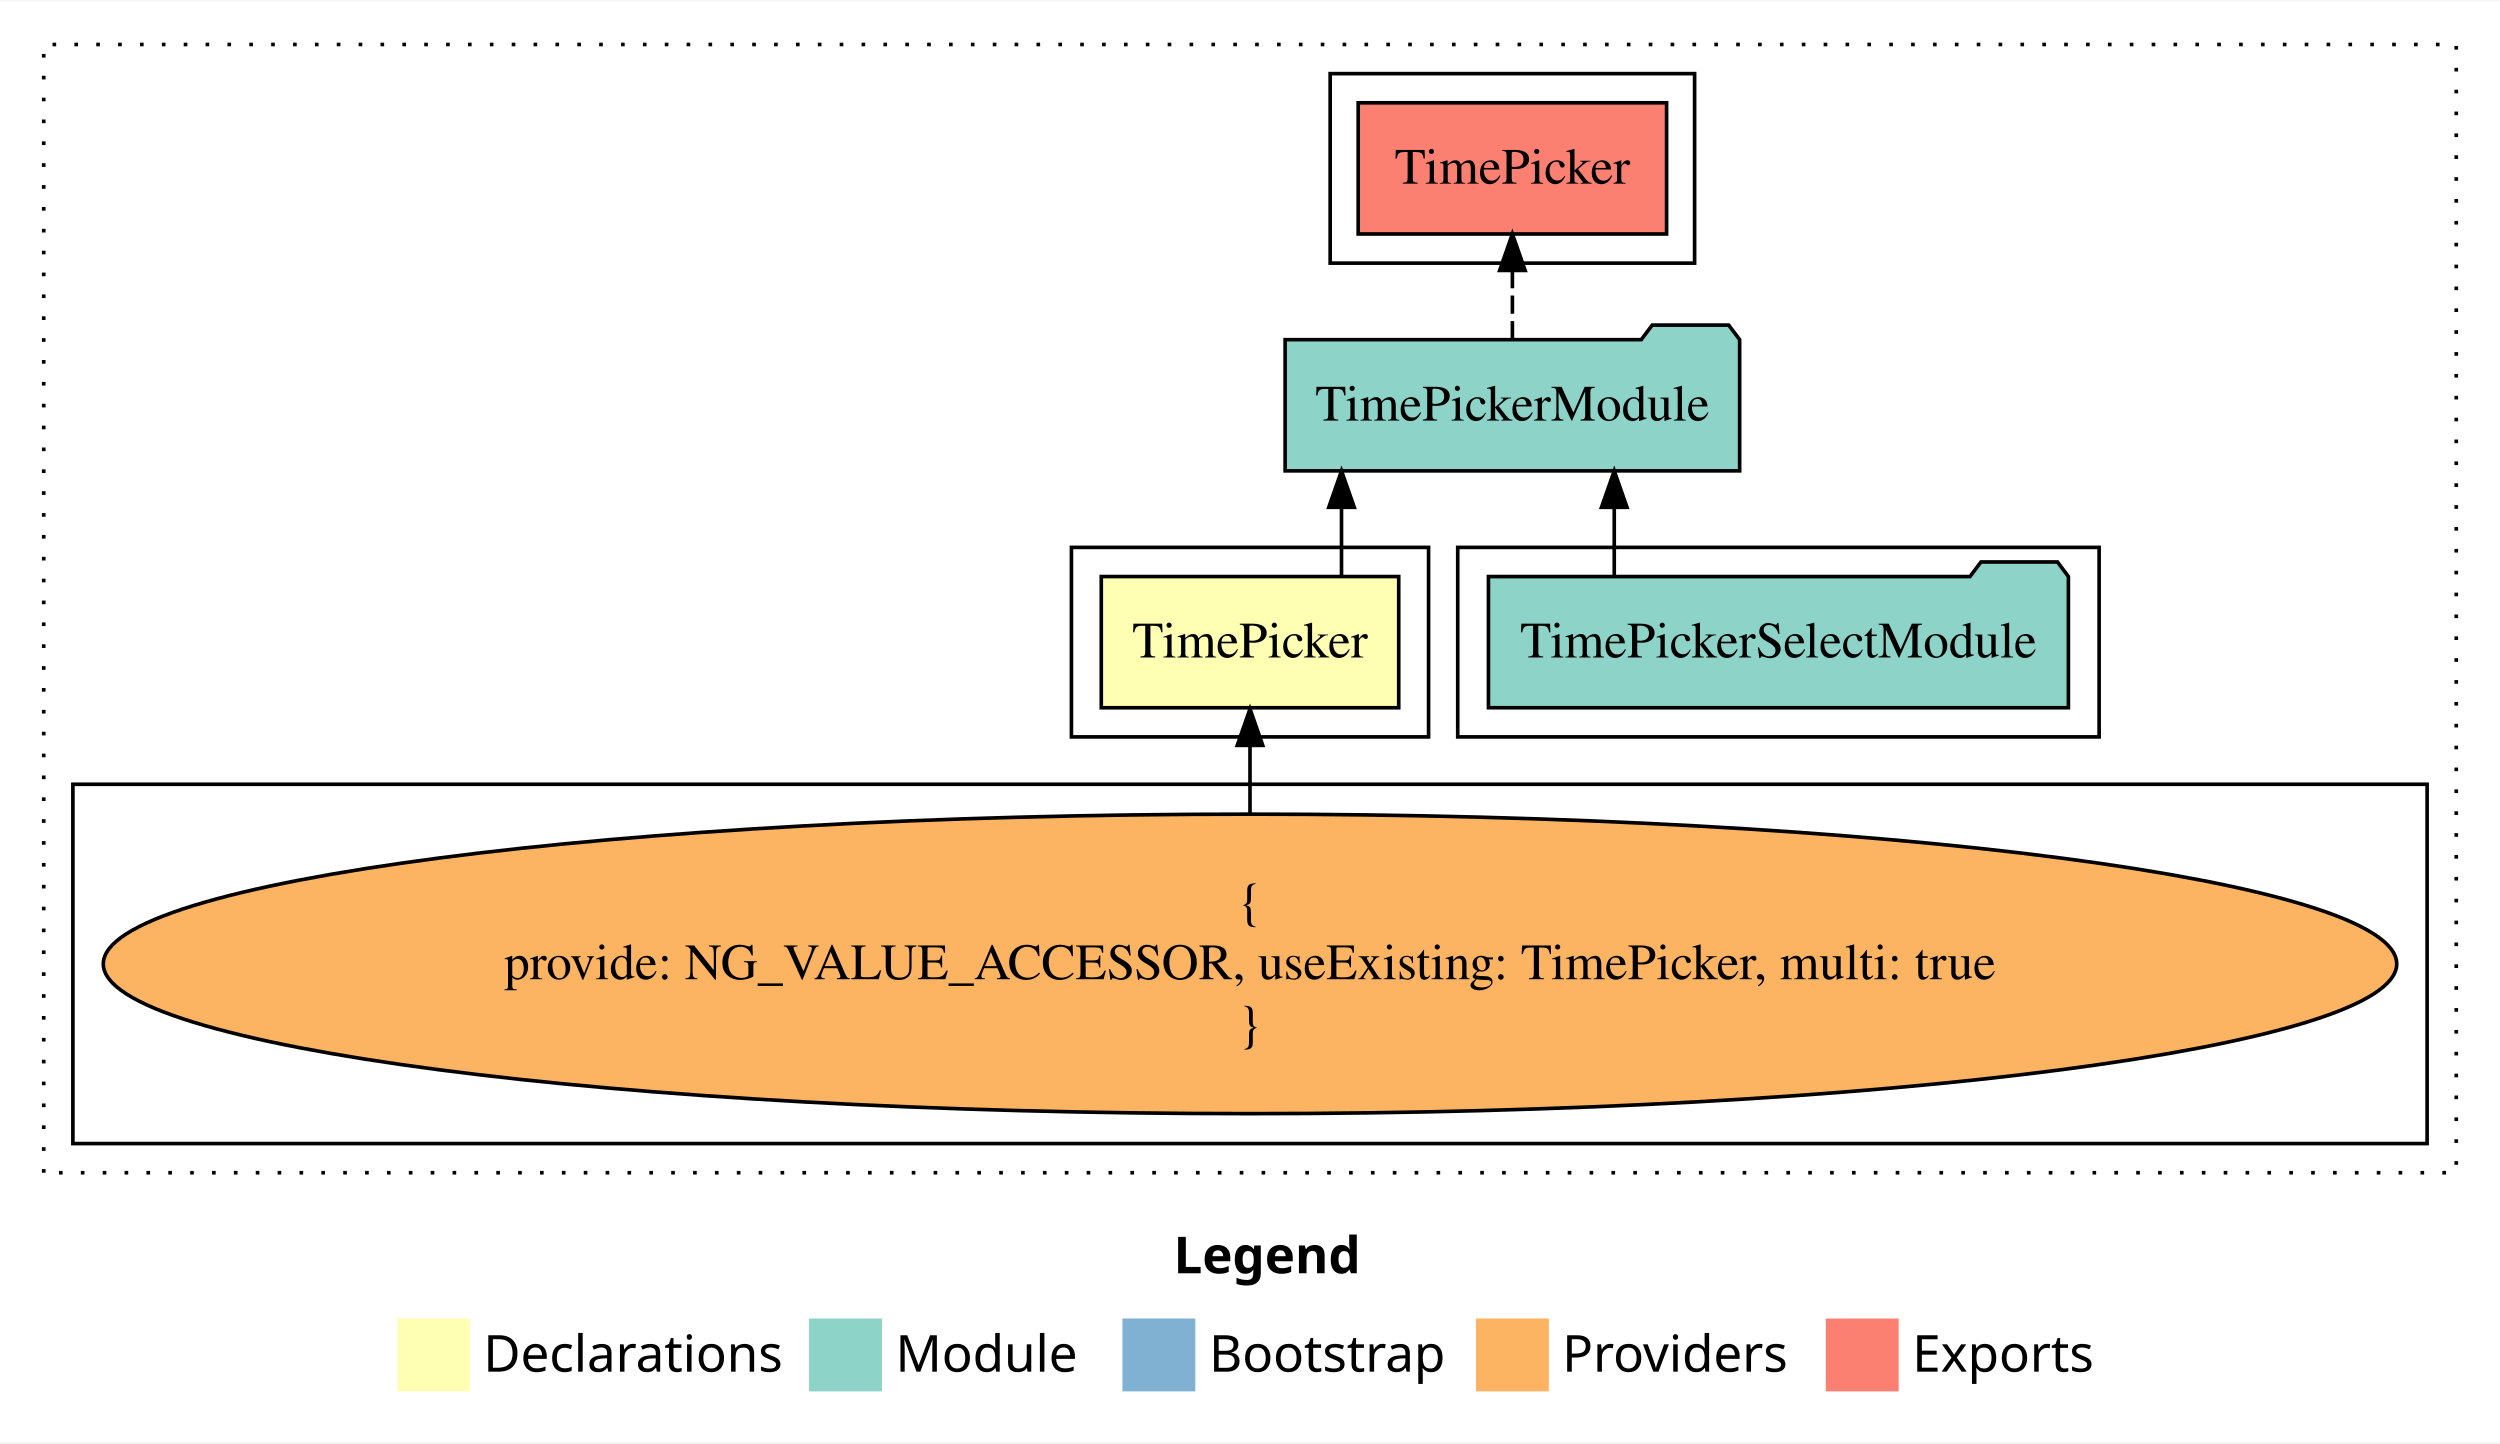
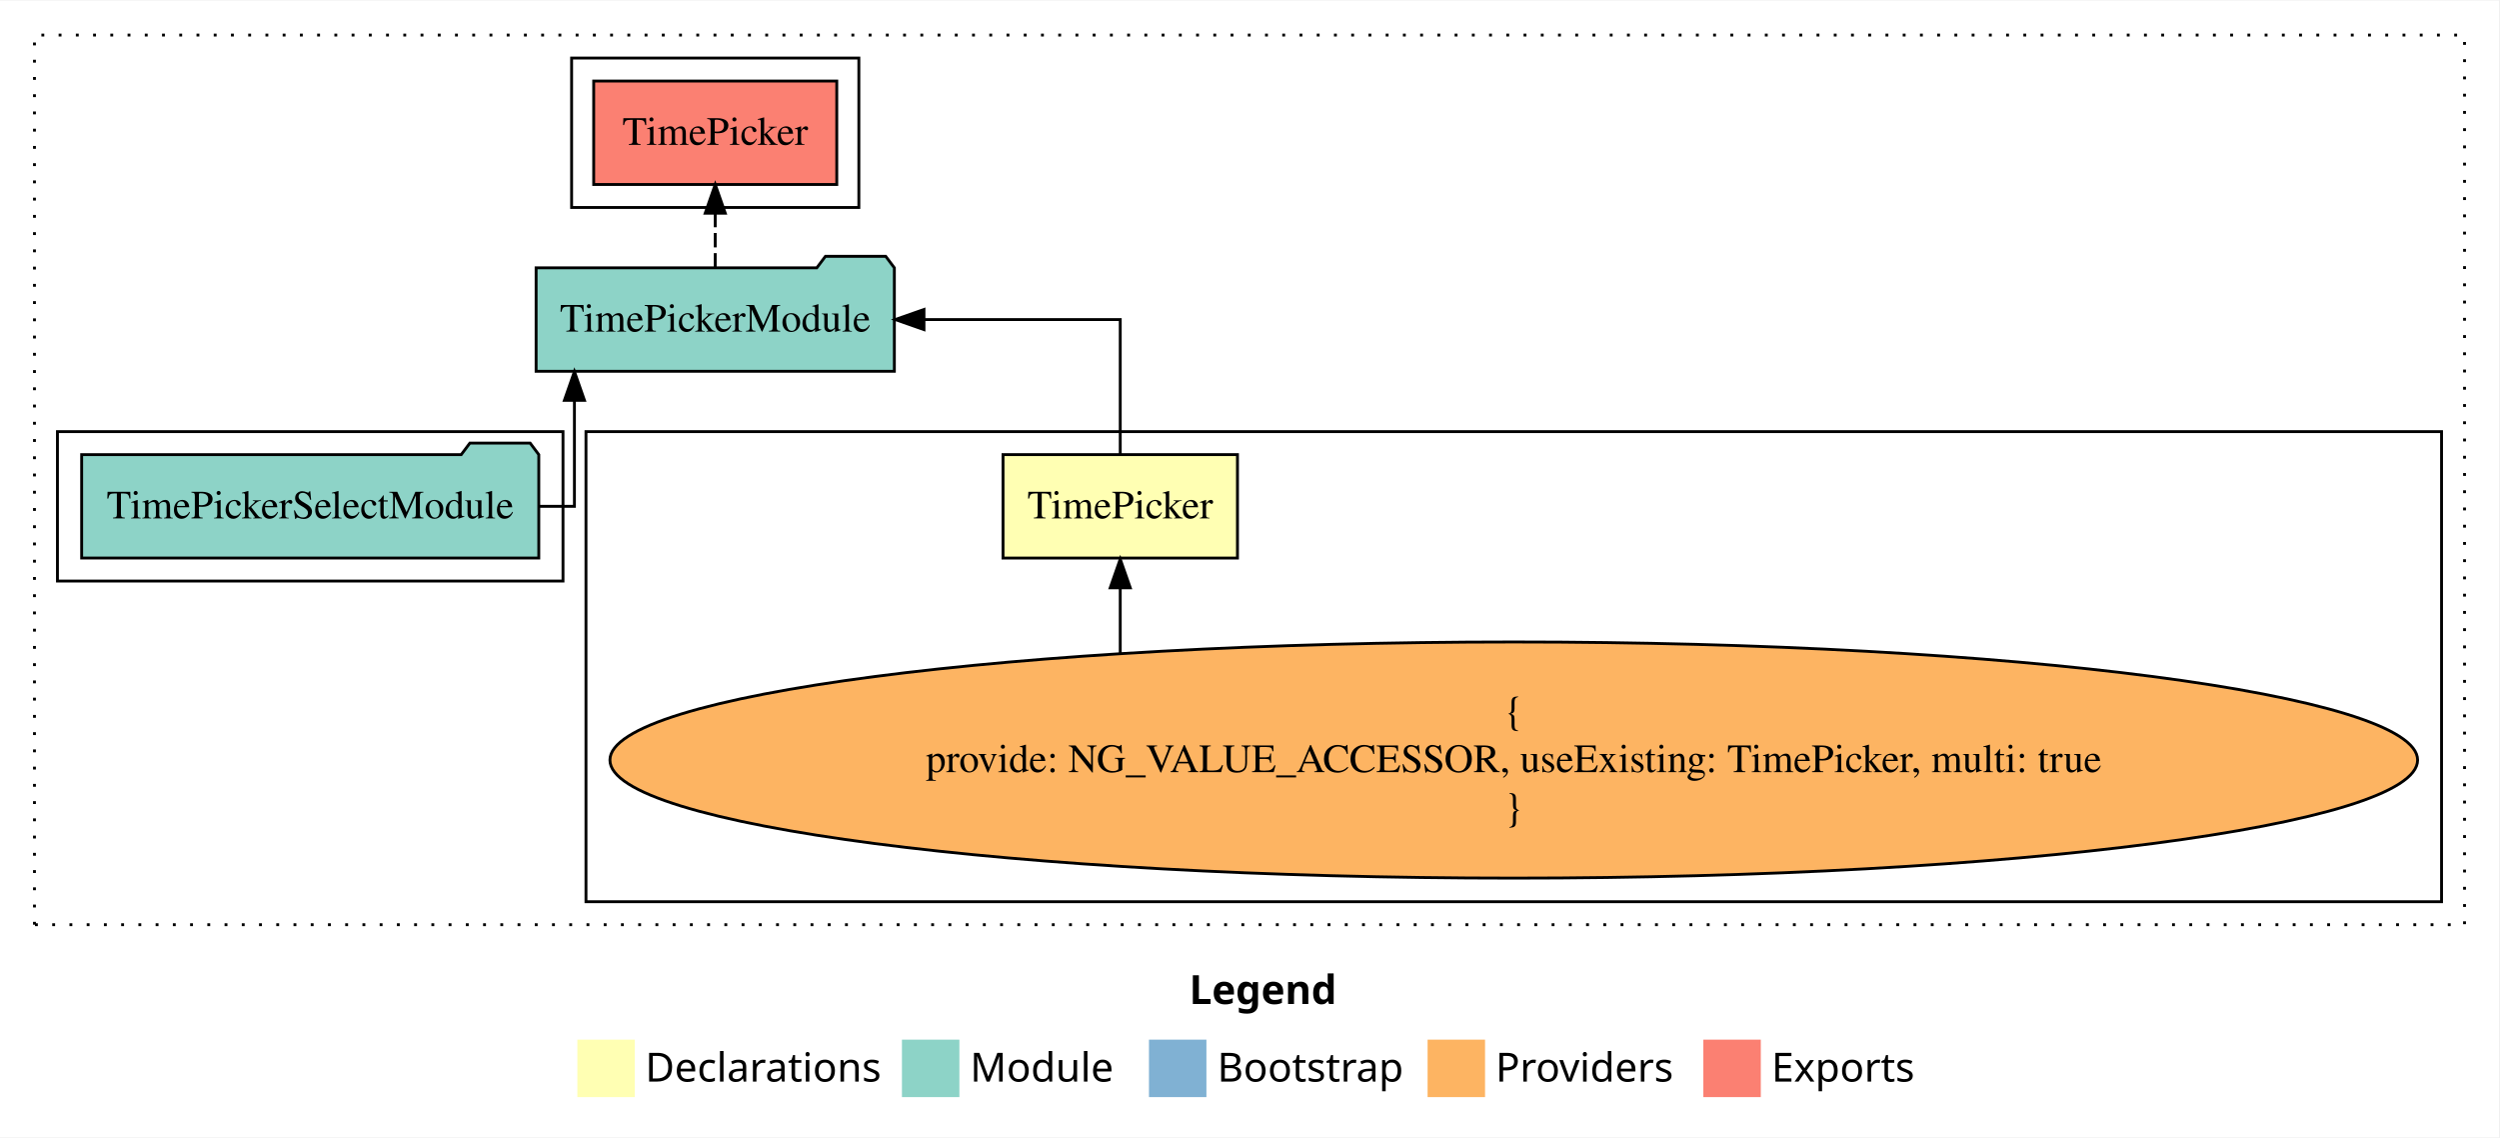
- <svg xmlns="http://www.w3.org/2000/svg" width="686pt" height="396pt" viewBox="0.00 0.00 686.00 395.59">
+ <svg xmlns="http://www.w3.org/2000/svg" width="870pt" height="396pt" viewBox="0.00 0.00 870.00 395.59">
  <g id="graph0" class="graph" transform="scale(1 1) rotate(0) translate(4 391.59)">
-     <polygon fill="white" stroke="transparent" points="-4,4 -4,-391.59 682,-391.59 682,4 -4,4" />
-     <text text-anchor="start" x="318.01" y="-42.4" font-family="Times-12" font-weight="bold" font-size="14.00">Legend</text>
-     <polygon fill="#ffffb3" stroke="transparent" points="105,-10 105,-30 125,-30 125,-10 105,-10" />
-     <text text-anchor="start" x="128.63" y="-15.4" font-family="Times-12" font-size="14.00">  Declarations</text>
-     <polygon fill="#8dd3c7" stroke="transparent" points="218,-10 218,-30 238,-30 238,-10 218,-10" />
-     <text text-anchor="start" x="241.73" y="-15.4" font-family="Times-12" font-size="14.00">  Module</text>
-     <polygon fill="#80b1d3" stroke="transparent" points="304,-10 304,-30 324,-30 324,-10 304,-10" />
-     <text text-anchor="start" x="327.78" y="-15.4" font-family="Times-12" font-size="14.00">  Bootstrap</text>
-     <polygon fill="#fdb462" stroke="transparent" points="401,-10 401,-30 421,-30 421,-10 401,-10" />
-     <text text-anchor="start" x="424.67" y="-15.4" font-family="Times-12" font-size="14.00">  Providers</text>
-     <polygon fill="#fb8072" stroke="transparent" points="497,-10 497,-30 517,-30 517,-10 497,-10" />
-     <text text-anchor="start" x="520.73" y="-15.4" font-family="Times-12" font-size="14.00">  Exports</text>
+     <polygon fill="white" stroke="transparent" points="-4,4 -4,-391.59 866,-391.59 866,4 -4,4" />
+     <text text-anchor="start" x="410.01" y="-42.4" font-family="Times-12" font-weight="bold" font-size="14.00">Legend</text>
+     <polygon fill="#ffffb3" stroke="transparent" points="197,-10 197,-30 217,-30 217,-10 197,-10" />
+     <text text-anchor="start" x="220.63" y="-15.4" font-family="Times-12" font-size="14.00">  Declarations</text>
+     <polygon fill="#8dd3c7" stroke="transparent" points="310,-10 310,-30 330,-30 330,-10 310,-10" />
+     <text text-anchor="start" x="333.73" y="-15.4" font-family="Times-12" font-size="14.00">  Module</text>
+     <polygon fill="#80b1d3" stroke="transparent" points="396,-10 396,-30 416,-30 416,-10 396,-10" />
+     <text text-anchor="start" x="419.78" y="-15.4" font-family="Times-12" font-size="14.00">  Bootstrap</text>
+     <polygon fill="#fdb462" stroke="transparent" points="493,-10 493,-30 513,-30 513,-10 493,-10" />
+     <text text-anchor="start" x="516.67" y="-15.4" font-family="Times-12" font-size="14.00">  Providers</text>
+     <polygon fill="#fb8072" stroke="transparent" points="589,-10 589,-30 609,-30 609,-10 589,-10" />
+     <text text-anchor="start" x="612.73" y="-15.4" font-family="Times-12" font-size="14.00">  Exports</text>
    <g id="clust1" class="cluster">
-       <polygon fill="none" stroke="black" stroke-dasharray="1,5" points="8,-70 8,-379.59 670,-379.59 670,-70 8,-70" />
+       <polygon fill="none" stroke="black" stroke-dasharray="1,5" points="8,-70 8,-379.59 854,-379.59 854,-70 8,-70" />
    </g>
-     <g id="clust2" class="cluster">
-       <polygon fill="none" stroke="black" points="290,-189.59 290,-241.59 388,-241.59 388,-189.59 290,-189.59" />
+     <g id="clust3" class="cluster">
+       <polygon fill="none" stroke="black" points="200,-78 200,-241.59 846,-241.59 846,-78 200,-78" />
    </g>
    <g id="clust4" class="cluster">
-       <polygon fill="none" stroke="black" points="396,-189.59 396,-241.59 572,-241.59 572,-189.59 396,-189.59" />
+       <polygon fill="none" stroke="black" points="16,-189.59 16,-241.59 192,-241.59 192,-189.59 16,-189.59" />
    </g>
    <g id="clust5" class="cluster">
-       <polygon fill="none" stroke="black" points="361,-319.59 361,-371.59 461,-371.59 461,-319.59 361,-319.59" />
-     </g>
-     <g id="clust3" class="cluster">
-       <polygon fill="none" stroke="black" points="16,-78 16,-176.59 662,-176.59 662,-78 16,-78" />
+       <polygon fill="none" stroke="black" points="195,-319.59 195,-371.59 295,-371.59 295,-319.59 195,-319.59" />
    </g>
    <g id="node1" class="node">
-       <polygon fill="#ffffb3" stroke="black" points="379.81,-233.59 298.19,-233.59 298.19,-197.59 379.81,-197.59 379.81,-233.59" />
-       <text text-anchor="middle" x="339" y="-211.39" font-family="Times,serif" font-size="14.00">TimePicker</text>
+       <polygon fill="#ffffb3" stroke="black" points="426.81,-233.59 345.19,-233.59 345.19,-197.59 426.81,-197.59 426.81,-233.59" />
+       <text text-anchor="middle" x="386" y="-211.39" font-family="Times,serif" font-size="14.00">TimePicker</text>
    </g>
    <g id="node2" class="node">
-       <polygon fill="#8dd3c7" stroke="black" points="473.36,-298.59 470.36,-302.59 449.36,-302.59 446.36,-298.59 348.64,-298.59 348.64,-262.59 473.36,-262.59 473.36,-298.59" />
-       <text text-anchor="middle" x="411" y="-276.39" font-family="Times,serif" font-size="14.00">TimePickerModule</text>
+       <polygon fill="#8dd3c7" stroke="black" points="307.36,-298.59 304.36,-302.59 283.36,-302.59 280.36,-298.59 182.64,-298.59 182.64,-262.59 307.36,-262.59 307.36,-298.59" />
+       <text text-anchor="middle" x="245" y="-276.39" font-family="Times,serif" font-size="14.00">TimePickerModule</text>
    </g>
    <g id="edge1" class="edge">
-       <path fill="none" stroke="black" d="M364.11,-233.7C364.11,-233.7 364.11,-252.58 364.11,-252.58" />
-       <polygon fill="black" stroke="black" points="360.61,-252.58 364.11,-262.58 367.61,-252.58 360.61,-252.58" />
+       <path fill="none" stroke="black" d="M386,-233.7C386,-252.93 386,-280.59 386,-280.59 386,-280.59 317.67,-280.59 317.67,-280.59" />
+       <polygon fill="black" stroke="black" points="317.67,-277.09 307.67,-280.59 317.67,-284.09 317.67,-277.09" />
    </g>
    <g id="node5" class="node">
-       <polygon fill="#fb8072" stroke="black" points="453.31,-363.59 368.69,-363.59 368.69,-327.59 453.31,-327.59 453.31,-363.59" />
-       <text text-anchor="middle" x="411" y="-341.39" font-family="Times,serif" font-size="14.00">TimePicker </text>
+       <polygon fill="#fb8072" stroke="black" points="287.31,-363.59 202.69,-363.59 202.69,-327.59 287.31,-327.59 287.31,-363.59" />
+       <text text-anchor="middle" x="245" y="-341.39" font-family="Times,serif" font-size="14.00">TimePicker </text>
    </g>
    <g id="edge4" class="edge">
-       <path fill="none" stroke="black" stroke-dasharray="5,2" d="M411,-298.7C411,-298.7 411,-317.58 411,-317.58" />
-       <polygon fill="black" stroke="black" points="407.5,-317.58 411,-327.58 414.5,-317.58 407.5,-317.58" />
+       <path fill="none" stroke="black" stroke-dasharray="5,2" d="M245,-298.7C245,-298.7 245,-317.58 245,-317.58" />
+       <polygon fill="black" stroke="black" points="241.5,-317.58 245,-327.58 248.5,-317.58 241.5,-317.58" />
    </g>
    <g id="node3" class="node">
-       <ellipse fill="#fdb462" stroke="black" cx="339" cy="-127.3" rx="314.66" ry="41.09" />
-       <text text-anchor="middle" x="339" y="-139.9" font-family="Times,serif" font-size="14.00">{</text>
-       <text text-anchor="middle" x="339" y="-123.1" font-family="Times,serif" font-size="14.00">    provide: NG_VALUE_ACCESSOR, useExisting: TimePicker, multi: true</text>
-       <text text-anchor="middle" x="339" y="-106.3" font-family="Times,serif" font-size="14.00">}</text>
+       <ellipse fill="#fdb462" stroke="black" cx="523" cy="-127.3" rx="314.66" ry="41.09" />
+       <text text-anchor="middle" x="523" y="-139.9" font-family="Times,serif" font-size="14.00">{</text>
+       <text text-anchor="middle" x="523" y="-123.1" font-family="Times,serif" font-size="14.00">    provide: NG_VALUE_ACCESSOR, useExisting: TimePicker, multi: true</text>
+       <text text-anchor="middle" x="523" y="-106.3" font-family="Times,serif" font-size="14.00">}</text>
    </g>
    <g id="edge2" class="edge">
-       <path fill="none" stroke="black" d="M339,-168.6C339,-168.6 339,-187.26 339,-187.26" />
-       <polygon fill="black" stroke="black" points="335.5,-187.26 339,-197.26 342.5,-187.26 335.5,-187.26" />
+       <path fill="none" stroke="black" d="M386,-164.48C386,-164.48 386,-187.22 386,-187.22" />
+       <polygon fill="black" stroke="black" points="382.5,-187.22 386,-197.22 389.5,-187.22 382.5,-187.22" />
    </g>
    <g id="node4" class="node">
-       <polygon fill="#8dd3c7" stroke="black" points="563.57,-233.59 560.57,-237.59 539.57,-237.59 536.57,-233.59 404.43,-233.59 404.43,-197.59 563.57,-197.59 563.57,-233.59" />
-       <text text-anchor="middle" x="484" y="-211.39" font-family="Times,serif" font-size="14.00">TimePickerSelectModule</text>
+       <polygon fill="#8dd3c7" stroke="black" points="183.57,-233.59 180.57,-237.59 159.57,-237.59 156.57,-233.59 24.43,-233.59 24.43,-197.59 183.57,-197.59 183.57,-233.59" />
+       <text text-anchor="middle" x="104" y="-211.39" font-family="Times,serif" font-size="14.00">TimePickerSelectModule</text>
    </g>
    <g id="edge3" class="edge">
-       <path fill="none" stroke="black" d="M438.95,-233.7C438.95,-233.7 438.95,-252.58 438.95,-252.58" />
-       <polygon fill="black" stroke="black" points="435.45,-252.58 438.95,-262.58 442.45,-252.58 435.45,-252.58" />
+       <path fill="none" stroke="black" d="M183.57,-215.59C191.09,-215.59 195.98,-215.59 195.98,-215.59 195.98,-215.59 195.98,-252.48 195.98,-252.48" />
+       <polygon fill="black" stroke="black" points="192.48,-252.48 195.98,-262.48 199.48,-252.48 192.48,-252.48" />
    </g>
  </g>
</svg>
